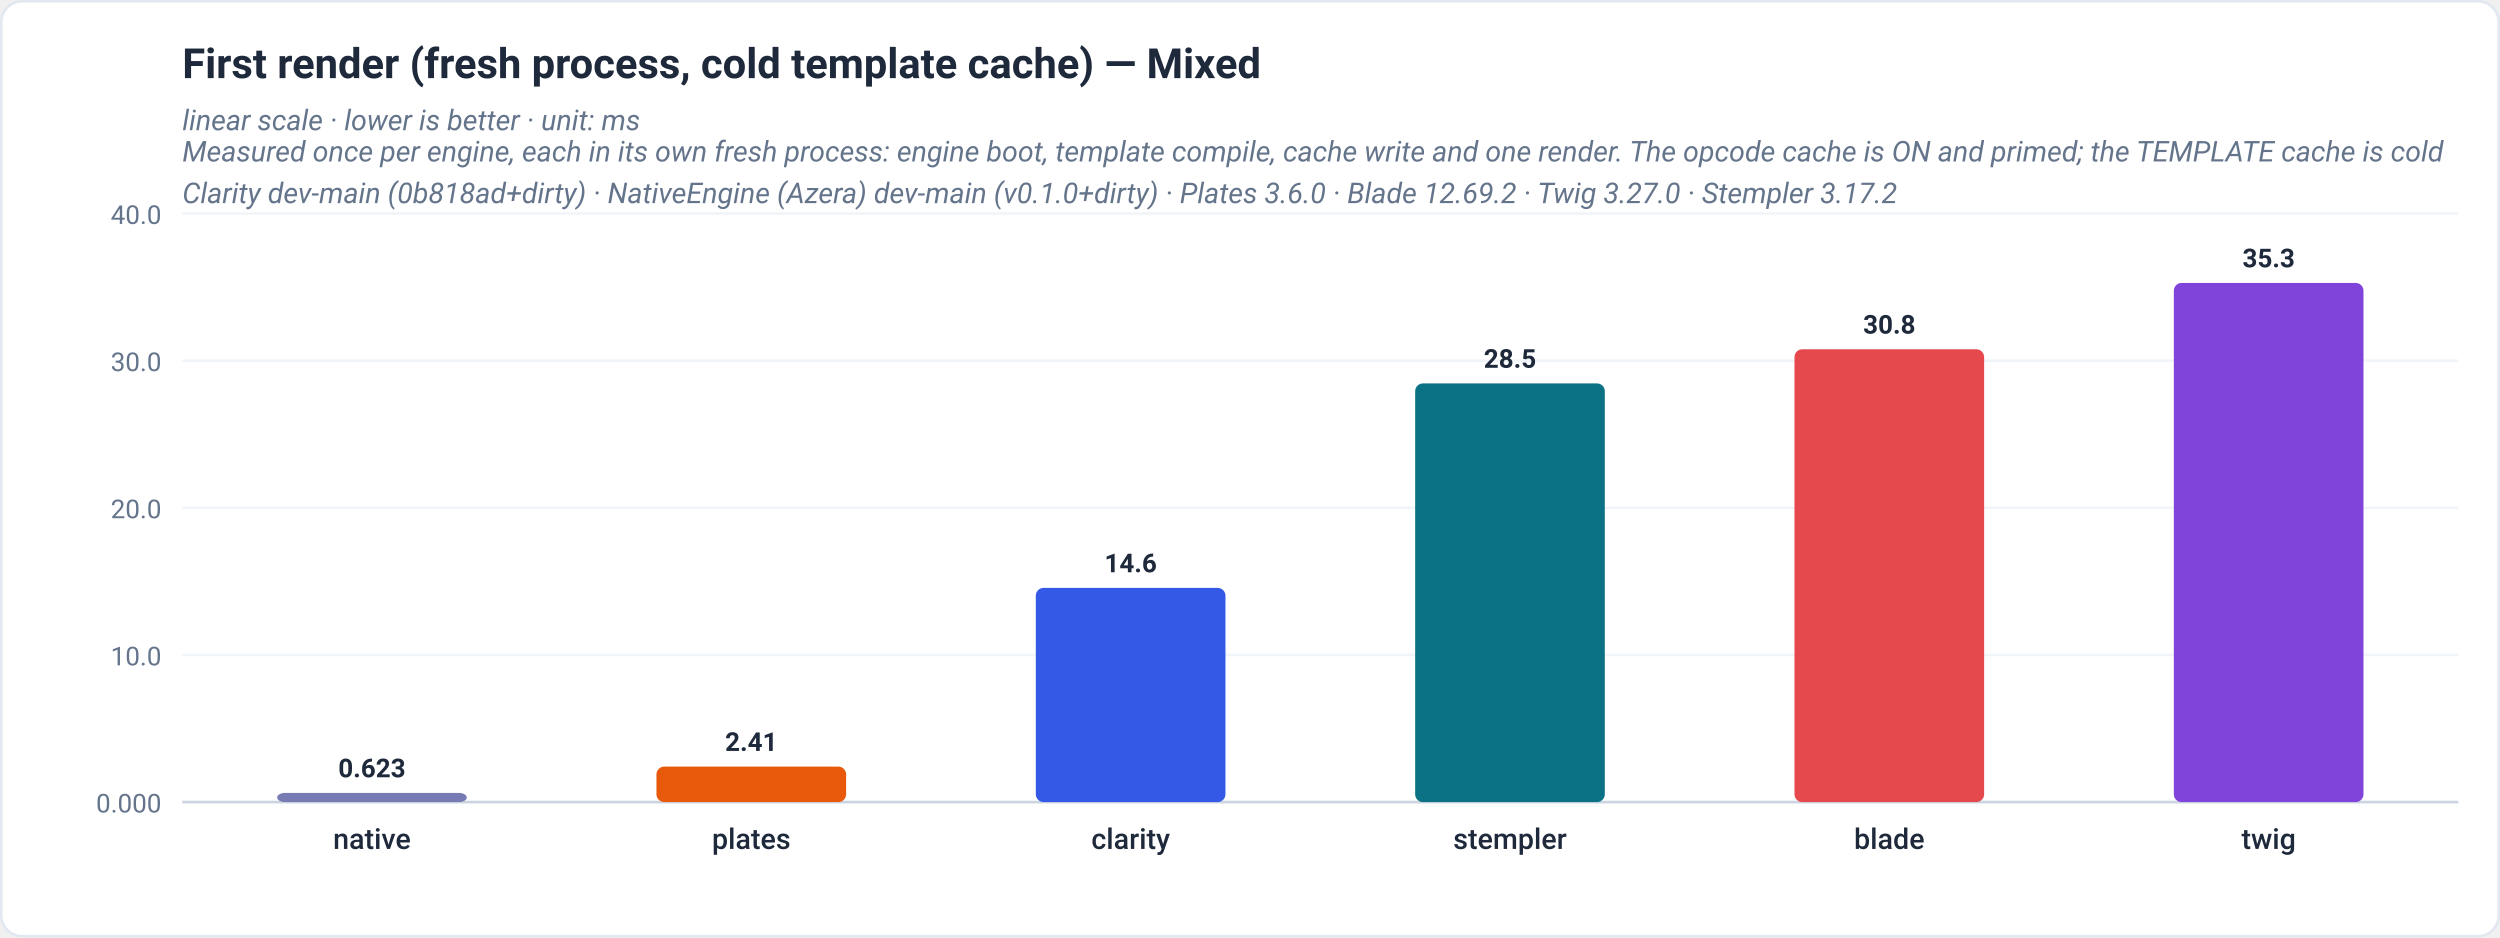
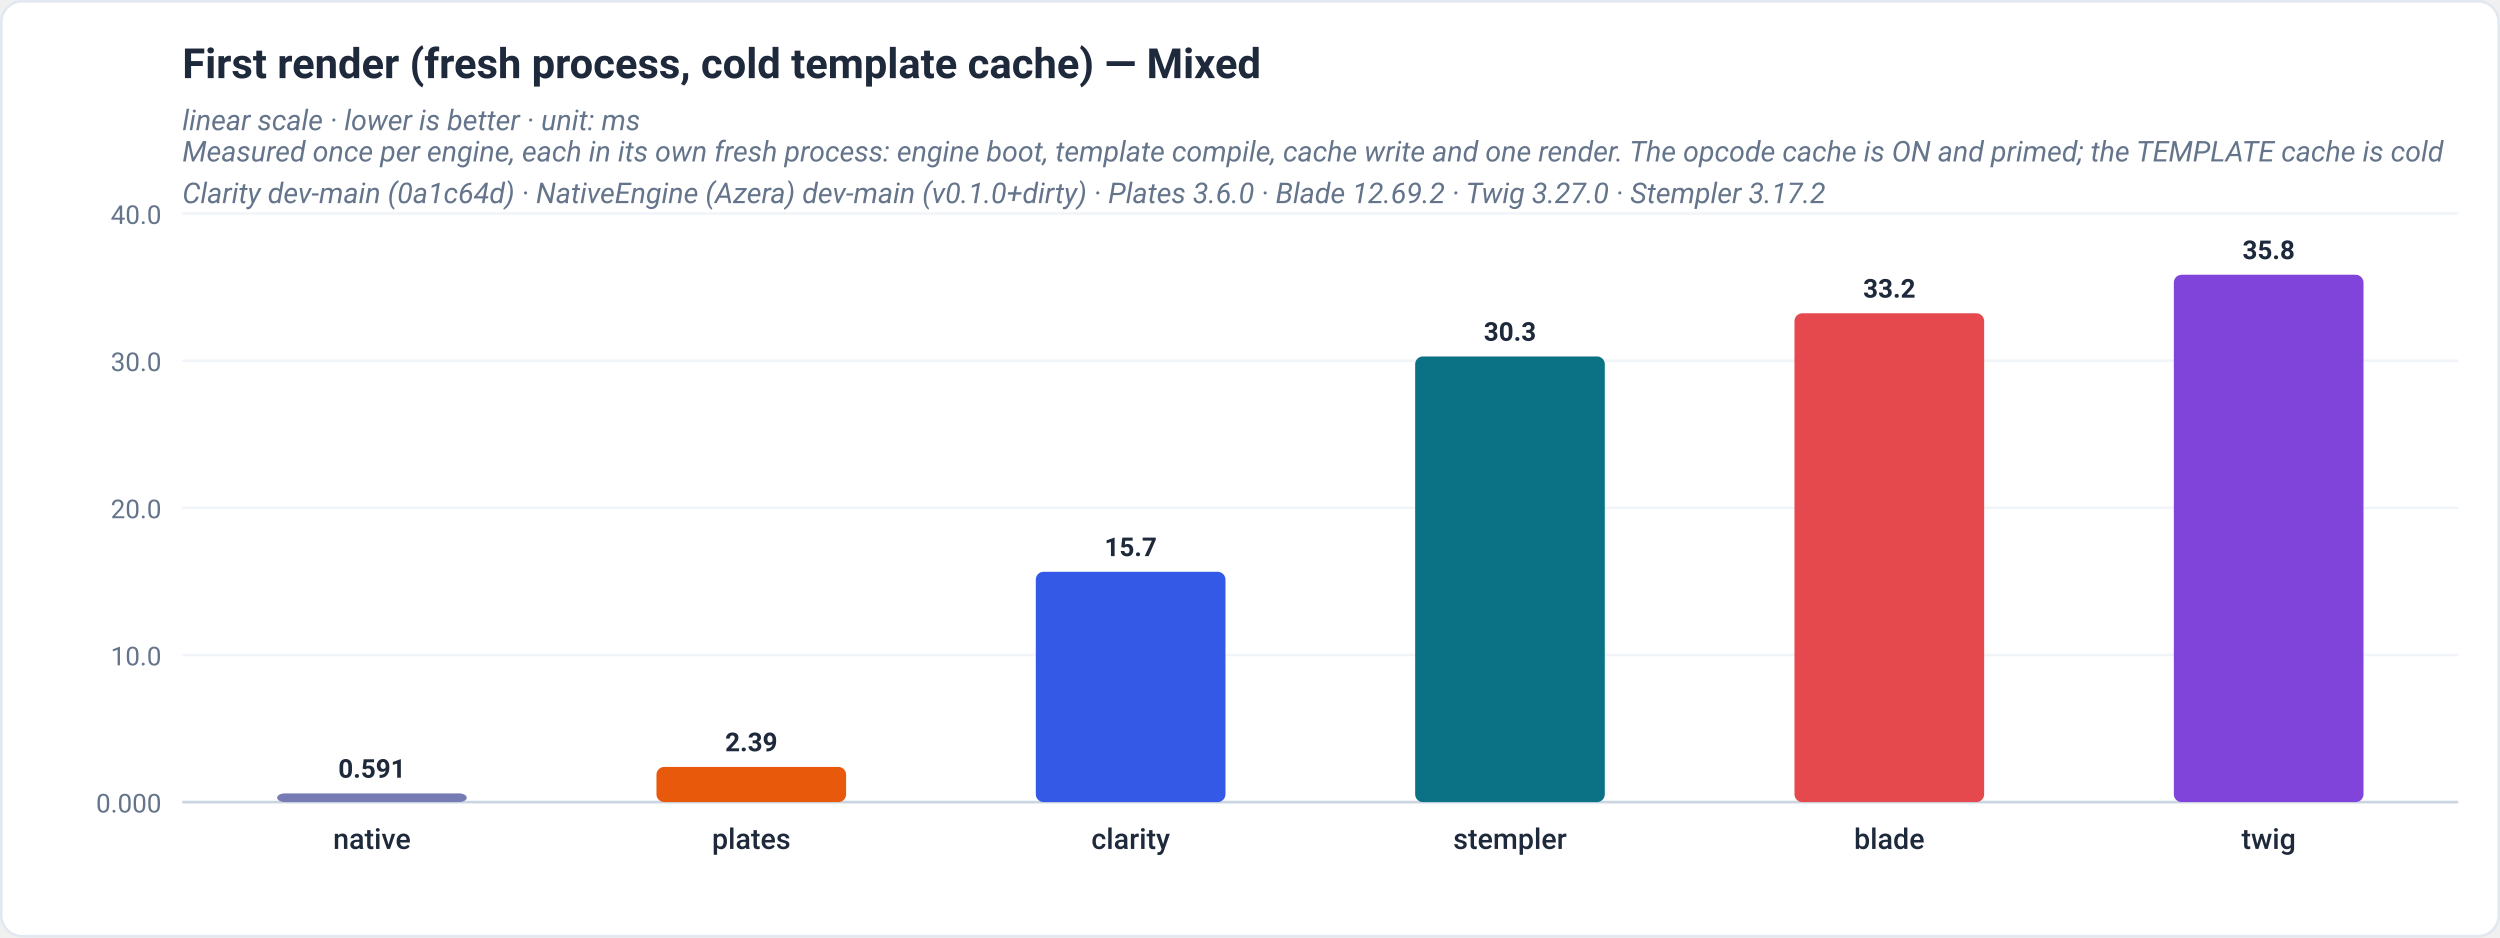
<svg xmlns="http://www.w3.org/2000/svg" viewBox="0 0 960 360" width="960" height="360" role="img" font-family="-apple-system,BlinkMacSystemFont,'Segoe UI',Roboto,Helvetica,Arial,sans-serif">
  <rect x="0.5" y="0.5" width="959" height="359" rx="8" fill="#ffffff" stroke="#e2e8f0" />
  <text x="70" y="30" font-family="-apple-system,BlinkMacSystemFont,'Segoe UI',Roboto,Helvetica,Arial,sans-serif" font-size="16" font-weight="700" fill="#1e293b" text-anchor="start">First render (fresh process, cold template cache) — Mixed</text>
  <text x="70" y="50" font-family="-apple-system,BlinkMacSystemFont,'Segoe UI',Roboto,Helvetica,Arial,sans-serif" font-size="11" font-weight="400" fill="#64748b" text-anchor="start" font-style="italic">linear scale · lower is better · unit: ms</text>
  <text x="70" y="62" font-family="-apple-system,BlinkMacSystemFont,'Segoe UI',Roboto,Helvetica,Arial,sans-serif" font-size="11" font-weight="400" fill="#64748b" text-anchor="start" font-style="italic">Measured once per engine, each in its own fresh process: engine boot, template compile, cache write and one render. The opcode cache is ON and primed; the TEMPLATE cache is cold</text>
-   <text x="70" y="78" font-family="-apple-system,BlinkMacSystemFont,'Segoe UI',Roboto,Helvetica,Arial,sans-serif" font-size="11" font-weight="400" fill="#64748b" text-anchor="start" font-style="italic">Clarity dev-main (0b818ad+dirty) · NativeEngine (Azera) dev-main (v0.1.0+dirty) · Plates 3.6.0 · Blade 12.69.2 · Twig 3.27.0 · Stempler 3.17.2</text>
+   <text x="70" y="78" font-family="-apple-system,BlinkMacSystemFont,'Segoe UI',Roboto,Helvetica,Arial,sans-serif" font-size="11" font-weight="400" fill="#64748b" text-anchor="start" font-style="italic">Clarity dev-main (0a1c64d) · NativeEngine (Azera) dev-main (v0.1.0+dirty) · Plates 3.6.0 · Blade 12.69.2 · Twig 3.27.0 · Stempler 3.17.2</text>
  <line x1="70" y1="308" x2="944" y2="308" stroke="#f1f5f9" stroke-width="1" />
  <text x="62" y="312" font-family="-apple-system,BlinkMacSystemFont,'Segoe UI',Roboto,Helvetica,Arial,sans-serif" font-size="10" font-weight="400" fill="#64748b" text-anchor="end">0.000</text>
  <line x1="70" y1="251.5" x2="944" y2="251.5" stroke="#f1f5f9" stroke-width="1" />
  <text x="62" y="255.5" font-family="-apple-system,BlinkMacSystemFont,'Segoe UI',Roboto,Helvetica,Arial,sans-serif" font-size="10" font-weight="400" fill="#64748b" text-anchor="end">10.0</text>
  <line x1="70" y1="195" x2="944" y2="195" stroke="#f1f5f9" stroke-width="1" />
  <text x="62" y="199" font-family="-apple-system,BlinkMacSystemFont,'Segoe UI',Roboto,Helvetica,Arial,sans-serif" font-size="10" font-weight="400" fill="#64748b" text-anchor="end">20.0</text>
  <line x1="70" y1="138.5" x2="944" y2="138.5" stroke="#f1f5f9" stroke-width="1" />
  <text x="62" y="142.5" font-family="-apple-system,BlinkMacSystemFont,'Segoe UI',Roboto,Helvetica,Arial,sans-serif" font-size="10" font-weight="400" fill="#64748b" text-anchor="end">30.0</text>
  <line x1="70" y1="82" x2="944" y2="82" stroke="#f1f5f9" stroke-width="1" />
  <text x="62" y="86" font-family="-apple-system,BlinkMacSystemFont,'Segoe UI',Roboto,Helvetica,Arial,sans-serif" font-size="10" font-weight="400" fill="#64748b" text-anchor="end">40.0</text>
  <line x1="70" y1="308" x2="944" y2="308" stroke="#cbd5e1" stroke-width="1" />
-   <rect x="106.42" y="304.48" width="72.83" height="3.52" rx="3" fill="#777bb3" />
-   <text x="142.83" y="298.48" font-family="-apple-system,BlinkMacSystemFont,'Segoe UI',Roboto,Helvetica,Arial,sans-serif" font-size="10" font-weight="600" fill="#1e293b" text-anchor="middle">0.623</text>
+   <rect x="106.42" y="304.66" width="72.83" height="3.34" rx="3" fill="#777bb3" />
+   <text x="142.83" y="298.66" font-family="-apple-system,BlinkMacSystemFont,'Segoe UI',Roboto,Helvetica,Arial,sans-serif" font-size="10" font-weight="600" fill="#1e293b" text-anchor="middle">0.591</text>
  <text x="142.83" y="326" font-family="-apple-system,BlinkMacSystemFont,'Segoe UI',Roboto,Helvetica,Arial,sans-serif" font-size="11" font-weight="500" fill="#1e293b" text-anchor="middle">native</text>
-   <rect x="252.08" y="294.37" width="72.83" height="13.63" rx="3" fill="#e8590c" />
-   <text x="288.5" y="288.37" font-family="-apple-system,BlinkMacSystemFont,'Segoe UI',Roboto,Helvetica,Arial,sans-serif" font-size="10" font-weight="600" fill="#1e293b" text-anchor="middle">2.41</text>
+   <rect x="252.08" y="294.49" width="72.83" height="13.51" rx="3" fill="#e8590c" />
+   <text x="288.5" y="288.49" font-family="-apple-system,BlinkMacSystemFont,'Segoe UI',Roboto,Helvetica,Arial,sans-serif" font-size="10" font-weight="600" fill="#1e293b" text-anchor="middle">2.39</text>
  <text x="288.5" y="326" font-family="-apple-system,BlinkMacSystemFont,'Segoe UI',Roboto,Helvetica,Arial,sans-serif" font-size="11" font-weight="500" fill="#1e293b" text-anchor="middle">plates</text>
-   <rect x="397.75" y="225.75" width="72.83" height="82.25" rx="3" fill="#3459e6" />
-   <text x="434.17" y="219.75" font-family="-apple-system,BlinkMacSystemFont,'Segoe UI',Roboto,Helvetica,Arial,sans-serif" font-size="10" font-weight="600" fill="#1e293b" text-anchor="middle">14.6</text>
+   <rect x="397.75" y="219.56" width="72.83" height="88.44" rx="3" fill="#3459e6" />
+   <text x="434.17" y="213.56" font-family="-apple-system,BlinkMacSystemFont,'Segoe UI',Roboto,Helvetica,Arial,sans-serif" font-size="10" font-weight="600" fill="#1e293b" text-anchor="middle">15.7</text>
  <text x="434.17" y="326" font-family="-apple-system,BlinkMacSystemFont,'Segoe UI',Roboto,Helvetica,Arial,sans-serif" font-size="11" font-weight="500" fill="#1e293b" text-anchor="middle">clarity</text>
-   <rect x="543.42" y="147.23" width="72.83" height="160.77" rx="3" fill="#0b7285" />
-   <text x="579.83" y="141.23" font-family="-apple-system,BlinkMacSystemFont,'Segoe UI',Roboto,Helvetica,Arial,sans-serif" font-size="10" font-weight="600" fill="#1e293b" text-anchor="middle">28.5</text>
+   <rect x="543.42" y="136.87" width="72.83" height="171.13" rx="3" fill="#0b7285" />
+   <text x="579.83" y="130.87" font-family="-apple-system,BlinkMacSystemFont,'Segoe UI',Roboto,Helvetica,Arial,sans-serif" font-size="10" font-weight="600" fill="#1e293b" text-anchor="middle">30.3</text>
  <text x="579.83" y="326" font-family="-apple-system,BlinkMacSystemFont,'Segoe UI',Roboto,Helvetica,Arial,sans-serif" font-size="11" font-weight="500" fill="#1e293b" text-anchor="middle">stempler</text>
-   <rect x="689.08" y="134.12" width="72.83" height="173.88" rx="3" fill="#e5484d" />
-   <text x="725.5" y="128.12" font-family="-apple-system,BlinkMacSystemFont,'Segoe UI',Roboto,Helvetica,Arial,sans-serif" font-size="10" font-weight="600" fill="#1e293b" text-anchor="middle">30.8</text>
+   <rect x="689.08" y="120.3" width="72.83" height="187.7" rx="3" fill="#e5484d" />
+   <text x="725.5" y="114.3" font-family="-apple-system,BlinkMacSystemFont,'Segoe UI',Roboto,Helvetica,Arial,sans-serif" font-size="10" font-weight="600" fill="#1e293b" text-anchor="middle">33.2</text>
  <text x="725.5" y="326" font-family="-apple-system,BlinkMacSystemFont,'Segoe UI',Roboto,Helvetica,Arial,sans-serif" font-size="11" font-weight="500" fill="#1e293b" text-anchor="middle">blade</text>
-   <rect x="834.75" y="108.64" width="72.83" height="199.36" rx="3" fill="#8044db" />
-   <text x="871.17" y="102.64" font-family="-apple-system,BlinkMacSystemFont,'Segoe UI',Roboto,Helvetica,Arial,sans-serif" font-size="10" font-weight="600" fill="#1e293b" text-anchor="middle">35.3</text>
+   <rect x="834.75" y="105.51" width="72.83" height="202.49" rx="3" fill="#8044db" />
+   <text x="871.17" y="99.51" font-family="-apple-system,BlinkMacSystemFont,'Segoe UI',Roboto,Helvetica,Arial,sans-serif" font-size="10" font-weight="600" fill="#1e293b" text-anchor="middle">35.8</text>
  <text x="871.17" y="326" font-family="-apple-system,BlinkMacSystemFont,'Segoe UI',Roboto,Helvetica,Arial,sans-serif" font-size="11" font-weight="500" fill="#1e293b" text-anchor="middle">twig</text>
</svg>
